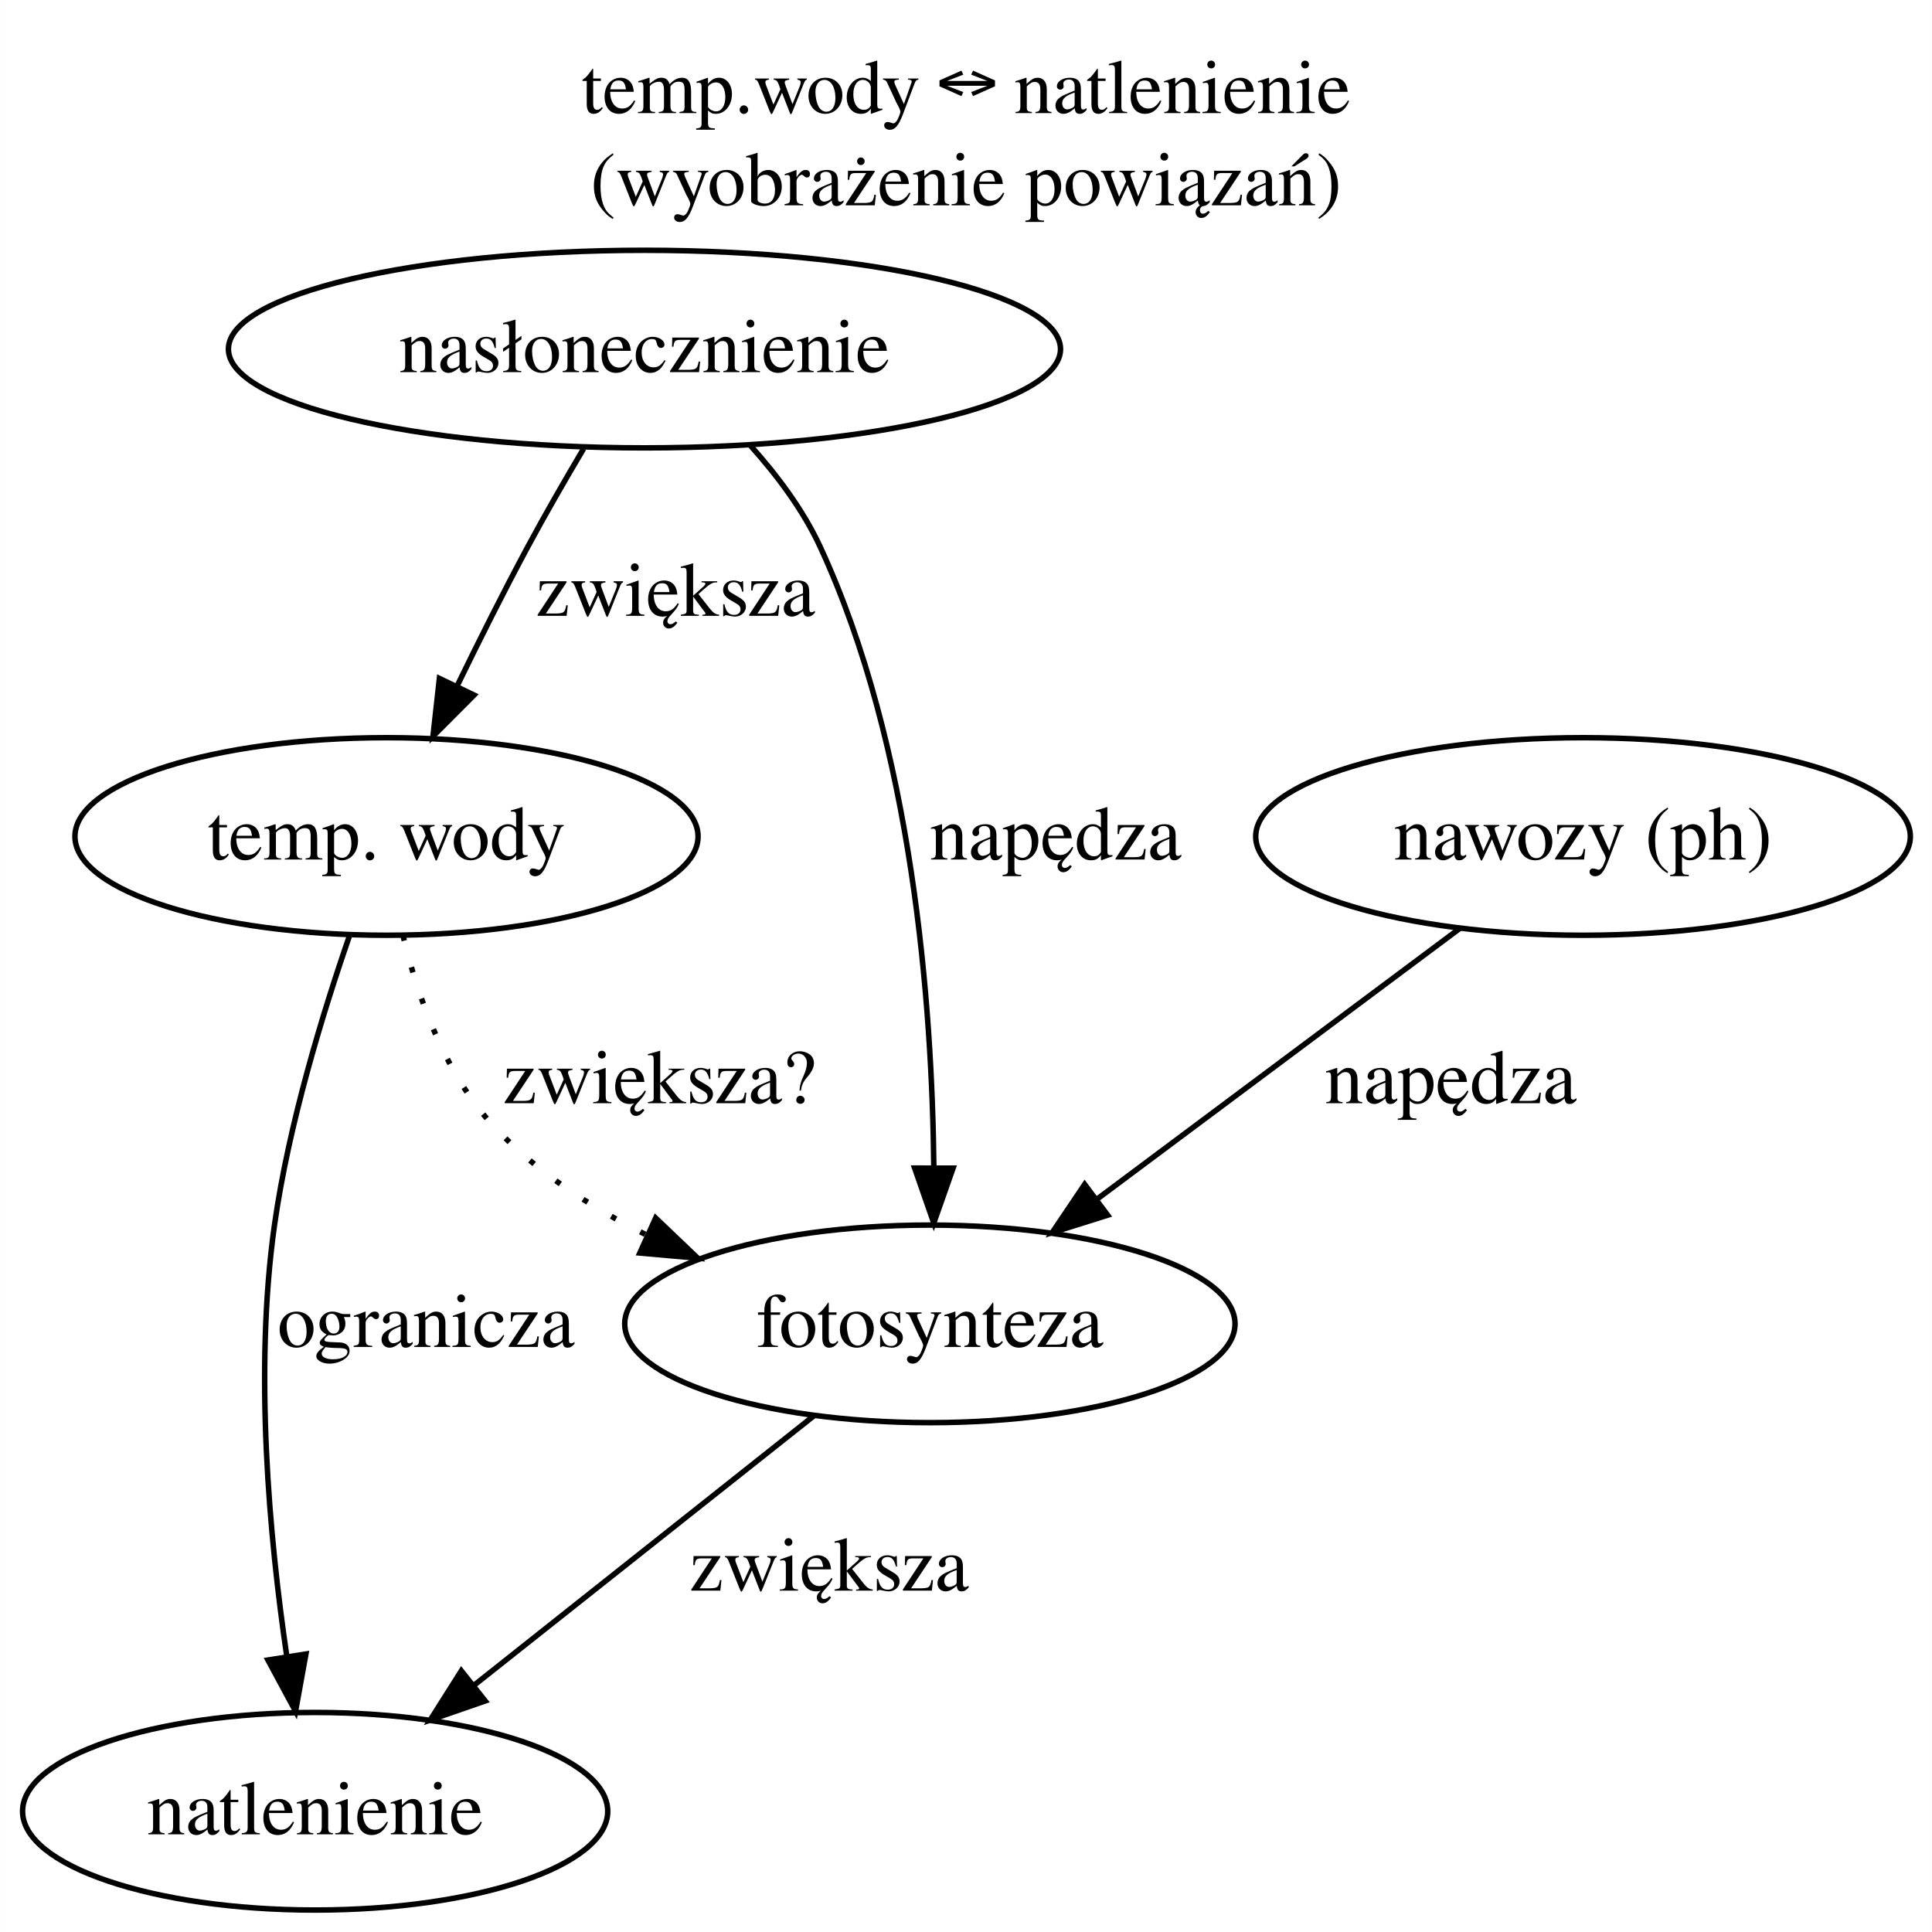
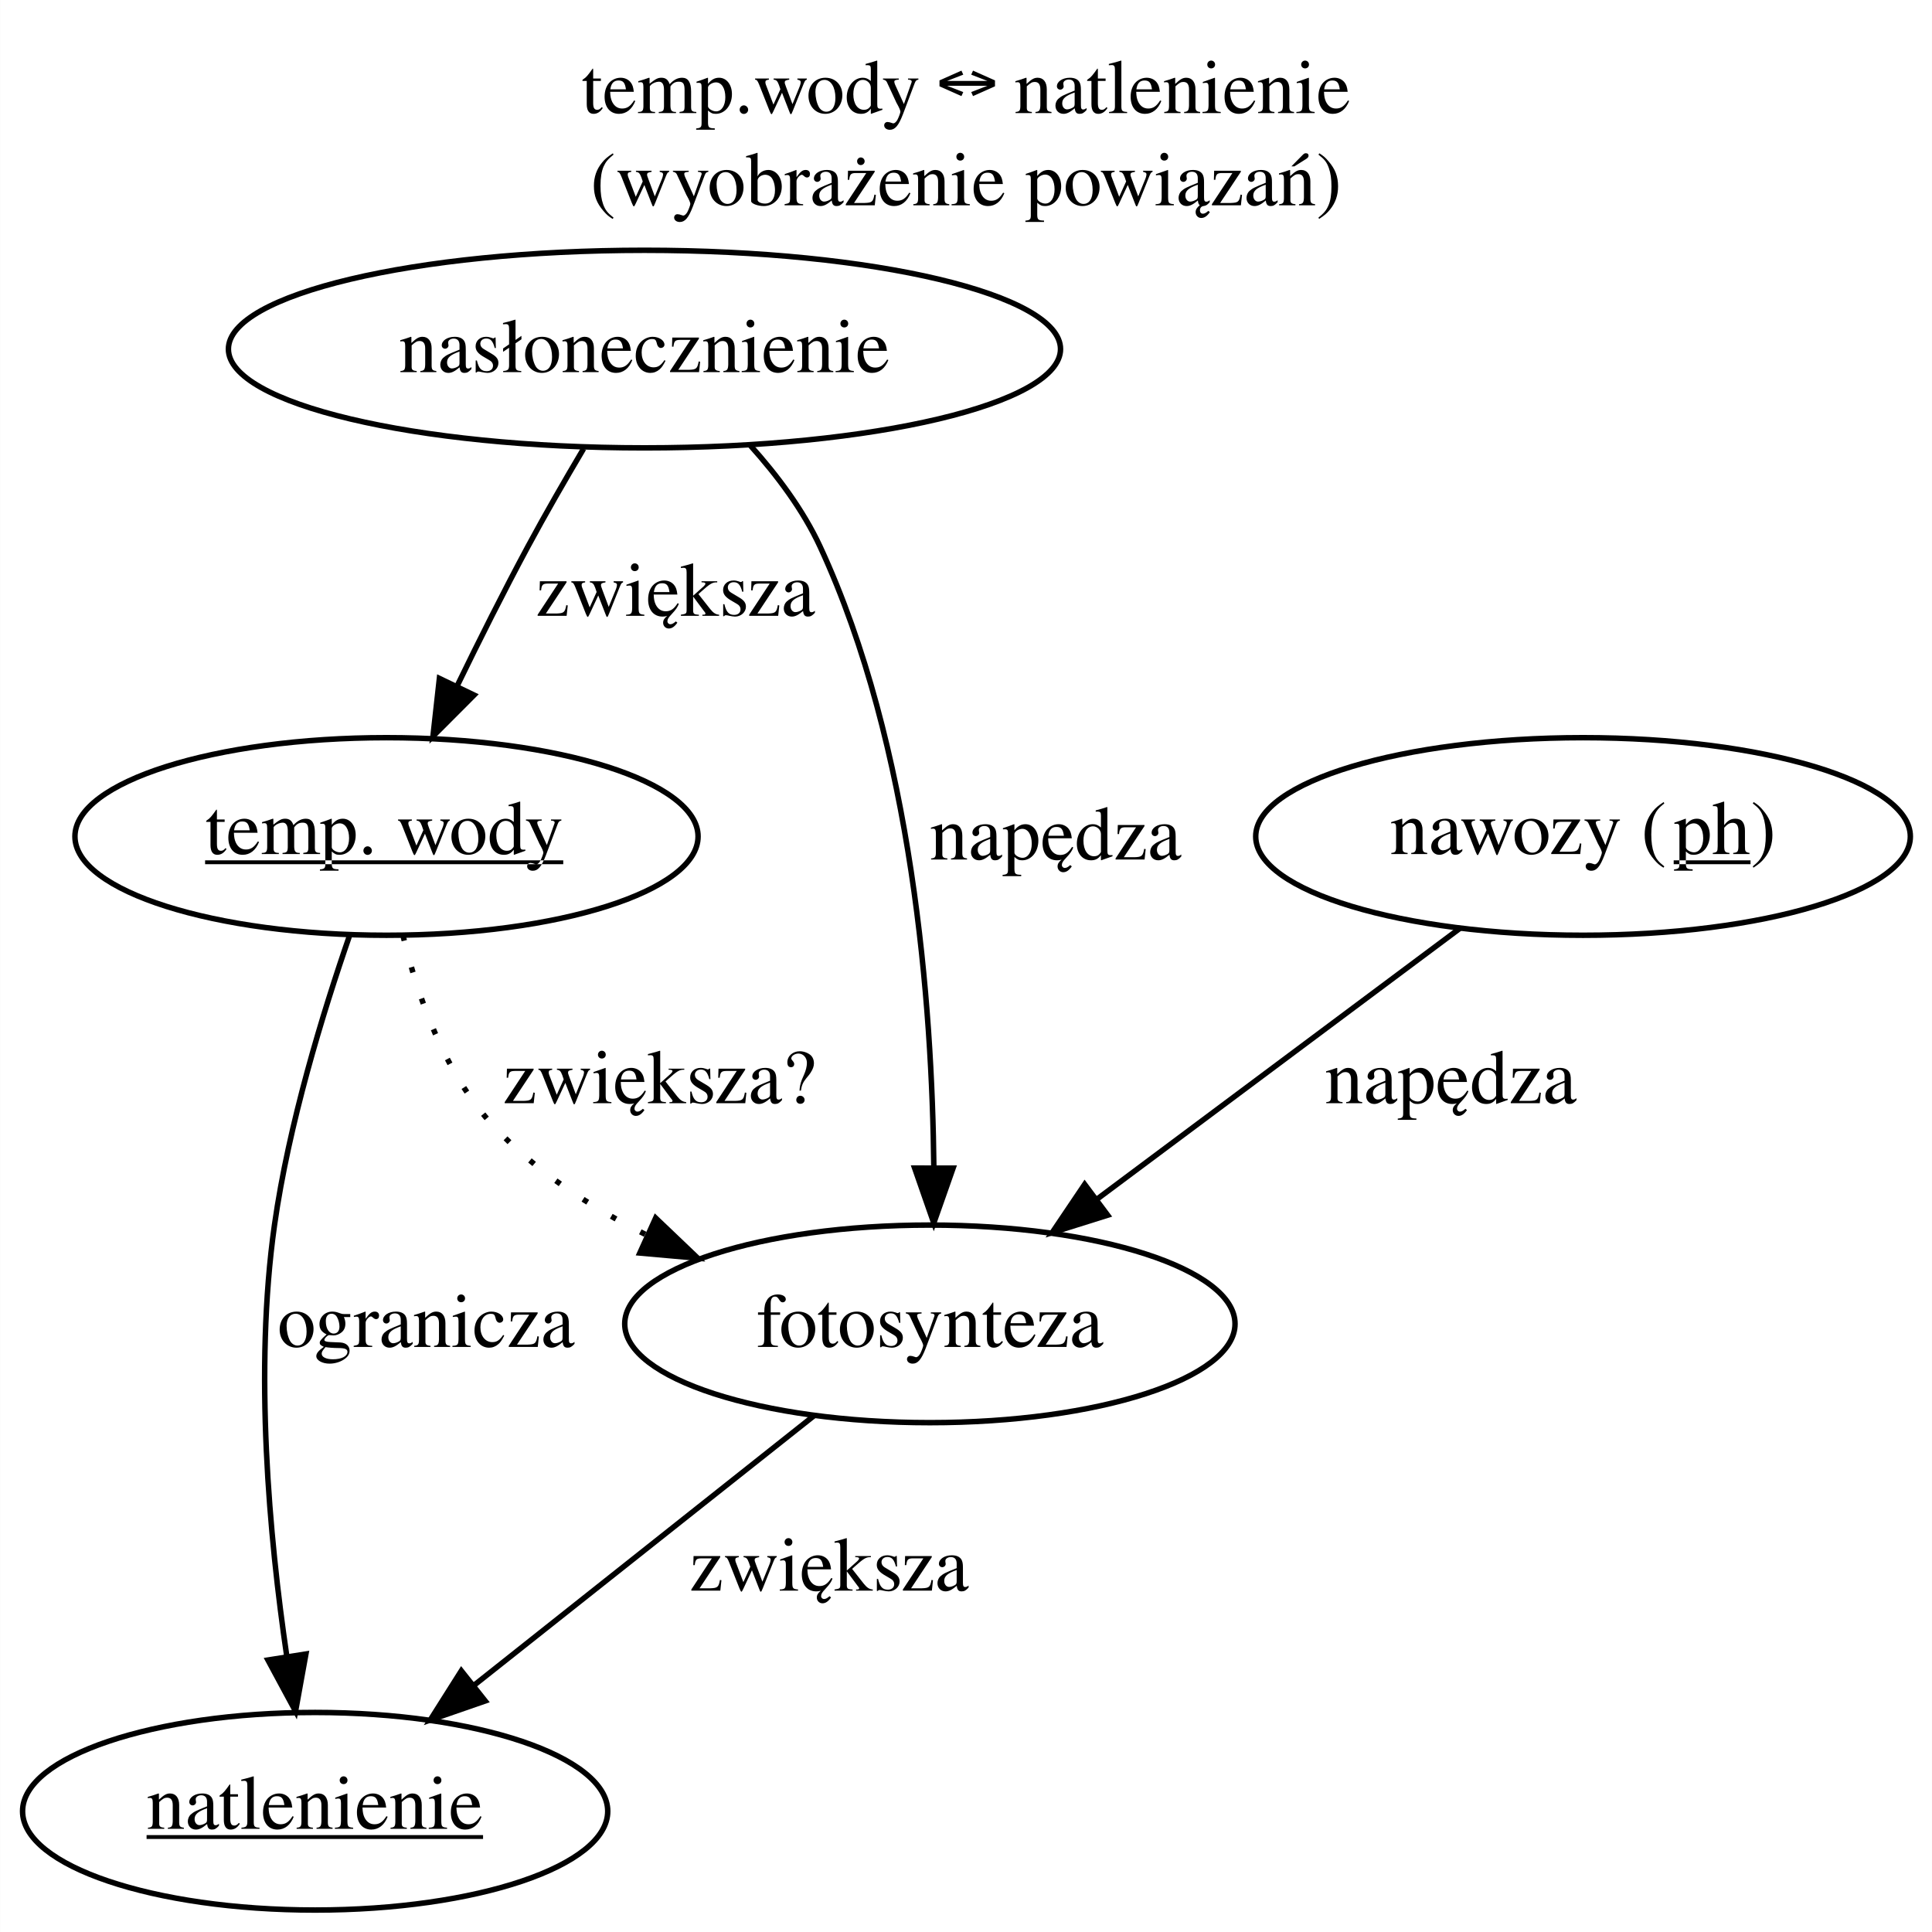
<svg xmlns="http://www.w3.org/2000/svg" width="352pt" height="352pt" viewBox="0.00 0.00 351.97 352.00">
  <g id="graph0" class="graph" transform="scale(1 1) rotate(0) translate(4 348)">
    <polygon fill="#ffffff" stroke="transparent" points="-4,4 -4,-348 347.971,-348 347.971,4 -4,4" />
    <text text-anchor="middle" x="171.986" y="-327.4" font-family="Times,serif" font-size="14.00" fill="#000000">temp.wody ↔ natlenienie</text>
    <text text-anchor="middle" x="171.986" y="-310.6" font-family="Times,serif" font-size="14.00" fill="#000000"> (wyobrażenie powiązań)</text>
    <g id="node1" class="node">
+       <ellipse fill="none" stroke="#000000" cx="66.403" cy="-195.6" rx="56.766" ry="18" />
+       <text text-anchor="start" x="33.352" y="-192.4" font-family="Times,serif" text-decoration="underline" font-size="14.00" fill="#000000">temp. wody</text>
+     </g>
+     <g id="node2" class="node">
+       <ellipse fill="none" stroke="#000000" cx="53.404" cy="-18" rx="53.307" ry="18" />
+       <text text-anchor="start" x="22.693" y="-14.8" font-family="Times,serif" text-decoration="underline" font-size="14.00" fill="#000000">natlenienie</text>
+     </g>
+     <g id="edge6" class="edge">
+       <path fill="none" stroke="#000000" d="M59.683,-177.57C54.791,-163.441 48.588,-143.166 45.994,-124.8 42.258,-98.351 45.052,-67.938 48.221,-46.349" />
+       <polygon fill="#000000" stroke="#000000" points="51.718,-46.649 49.831,-36.223 44.804,-45.55 51.718,-46.649" />
+       <text text-anchor="middle" x="73.608" y="-102.6" font-family="Times,serif" font-size="14.00" fill="#000000">ogranicza</text>
+     </g>
+     <g id="node4" class="node">
+       <ellipse fill="none" stroke="#000000" cx="165.404" cy="-106.8" rx="55.597" ry="18" />
+       <text text-anchor="middle" x="165.404" y="-102.6" font-family="Times,serif" font-size="14.00" fill="#000000">fotosynteza</text>
+     </g>
+     <g id="edge3" class="edge">
+       <path fill="none" stroke="#000000" stroke-dasharray="1,5" d="M69.404,-177.585C72.081,-166.401 77.016,-152.384 85.943,-142.8 93.609,-134.57 103.514,-128.085 113.715,-123.025" />
+       <polygon fill="#000000" stroke="#000000" points="115.444,-126.085 123.11,-118.771 112.556,-119.708 115.444,-126.085" />
+       <text text-anchor="middle" x="116.134" y="-147" font-family="Times,serif" font-size="14.00" fill="#000000">zwiększa?</text>
+     </g>
+     <g id="node3" class="node">
      <ellipse fill="none" stroke="#000000" cx="113.403" cy="-284.4" rx="75.803" ry="18" />
      <text text-anchor="middle" x="113.403" y="-280.2" font-family="Times,serif" font-size="14.00" fill="#000000">nasłonecznienie</text>
-     </g>
-     <g id="node2" class="node">
-       <ellipse fill="none" stroke="#000000" cx="66.403" cy="-195.6" rx="56.766" ry="18" />
-       <text text-anchor="middle" x="66.403" y="-191.4" font-family="Times,serif" font-size="14.00" fill="#000000">temp. wody</text>
    </g>
    <g id="edge1" class="edge">
      <path fill="none" stroke="#000000" d="M102.311,-266.246C98.954,-260.583 95.32,-254.28 92.157,-248.4 87.782,-240.266 83.279,-231.279 79.287,-223.06" />
      <polygon fill="#000000" stroke="#000000" points="82.355,-221.364 74.873,-213.863 76.044,-224.393 82.355,-221.364" />
      <text text-anchor="middle" x="119.027" y="-235.8" font-family="Times,serif" font-size="14.00" fill="#000000">zwiększa</text>
    </g>
-     <g id="node3" class="node">
-       <ellipse fill="none" stroke="#000000" cx="165.404" cy="-106.8" rx="55.597" ry="18" />
-       <text text-anchor="middle" x="165.404" y="-102.6" font-family="Times,serif" font-size="14.00" fill="#000000">fotosynteza</text>
-     </g>
    <g id="edge2" class="edge">
      <path fill="none" stroke="#000000" d="M132.666,-266.865C137.565,-261.419 142.313,-255.078 145.404,-248.4 162.307,-211.879 165.823,-164.837 166.128,-135.239" />
      <polygon fill="#000000" stroke="#000000" points="169.628,-135.171 166.114,-125.176 162.628,-135.181 169.628,-135.171" />
      <text text-anchor="middle" x="188.306" y="-191.4" font-family="Times,serif" font-size="14.00" fill="#000000">napędza</text>
-     </g>
-     <g id="edge3" class="edge">
-       <path fill="none" stroke="#000000" stroke-dasharray="1,5" d="M69.404,-177.585C72.081,-166.401 77.016,-152.384 85.943,-142.8 93.609,-134.57 103.514,-128.085 113.715,-123.025" />
-       <polygon fill="#000000" stroke="#000000" points="115.444,-126.085 123.11,-118.771 112.556,-119.708 115.444,-126.085" />
-       <text text-anchor="middle" x="116.134" y="-147" font-family="Times,serif" font-size="14.00" fill="#000000">zwiększa?</text>
-     </g>
-     <g id="node4" class="node">
-       <ellipse fill="none" stroke="#000000" cx="53.404" cy="-18" rx="53.307" ry="18" />
-       <text text-anchor="middle" x="53.404" y="-13.8" font-family="Times,serif" font-size="14.00" fill="#000000">natlenienie</text>
-     </g>
-     <g id="edge6" class="edge">
-       <path fill="none" stroke="#000000" d="M59.683,-177.57C54.791,-163.441 48.588,-143.166 45.994,-124.8 42.258,-98.351 45.052,-67.938 48.221,-46.349" />
-       <polygon fill="#000000" stroke="#000000" points="51.718,-46.649 49.831,-36.223 44.804,-45.55 51.718,-46.649" />
-       <text text-anchor="middle" x="73.608" y="-102.6" font-family="Times,serif" font-size="14.00" fill="#000000">ogranicza</text>
    </g>
    <g id="edge4" class="edge">
      <path fill="none" stroke="#000000" d="M144.337,-90.097C126.816,-76.206 101.699,-56.292 82.3,-40.911" />
      <polygon fill="#000000" stroke="#000000" points="84.386,-38.098 74.375,-34.628 80.037,-43.583 84.386,-38.098" />
      <text text-anchor="middle" x="147.027" y="-58.2" font-family="Times,serif" font-size="14.00" fill="#000000">zwiększa</text>
    </g>
    <g id="node5" class="node">
      <ellipse fill="none" stroke="#000000" cx="284.404" cy="-195.6" rx="59.635" ry="18" />
-       <text text-anchor="middle" x="284.404" y="-191.4" font-family="Times,serif" font-size="14.00" fill="#000000">nawozy (ph)</text>
+       <text text-anchor="start" x="249.225" y="-192.4" font-family="Times,serif" font-size="14.00" fill="#000000">nawozy (</text>
+       <text text-anchor="start" x="300.921" y="-192.4" font-family="Times,serif" text-decoration="underline" font-size="14.00" fill="#000000">ph</text>
+       <text text-anchor="start" x="314.921" y="-192.4" font-family="Times,serif" font-size="14.00" fill="#000000">)</text>
    </g>
    <g id="edge5" class="edge">
      <path fill="none" stroke="#000000" d="M262.021,-178.897C243.321,-164.944 216.479,-144.914 195.831,-129.505" />
      <polygon fill="#000000" stroke="#000000" points="197.794,-126.603 187.686,-123.428 193.607,-132.213 197.794,-126.603" />
      <text text-anchor="middle" x="260.306" y="-147" font-family="Times,serif" font-size="14.00" fill="#000000">napędza</text>
    </g>
  </g>
</svg>
